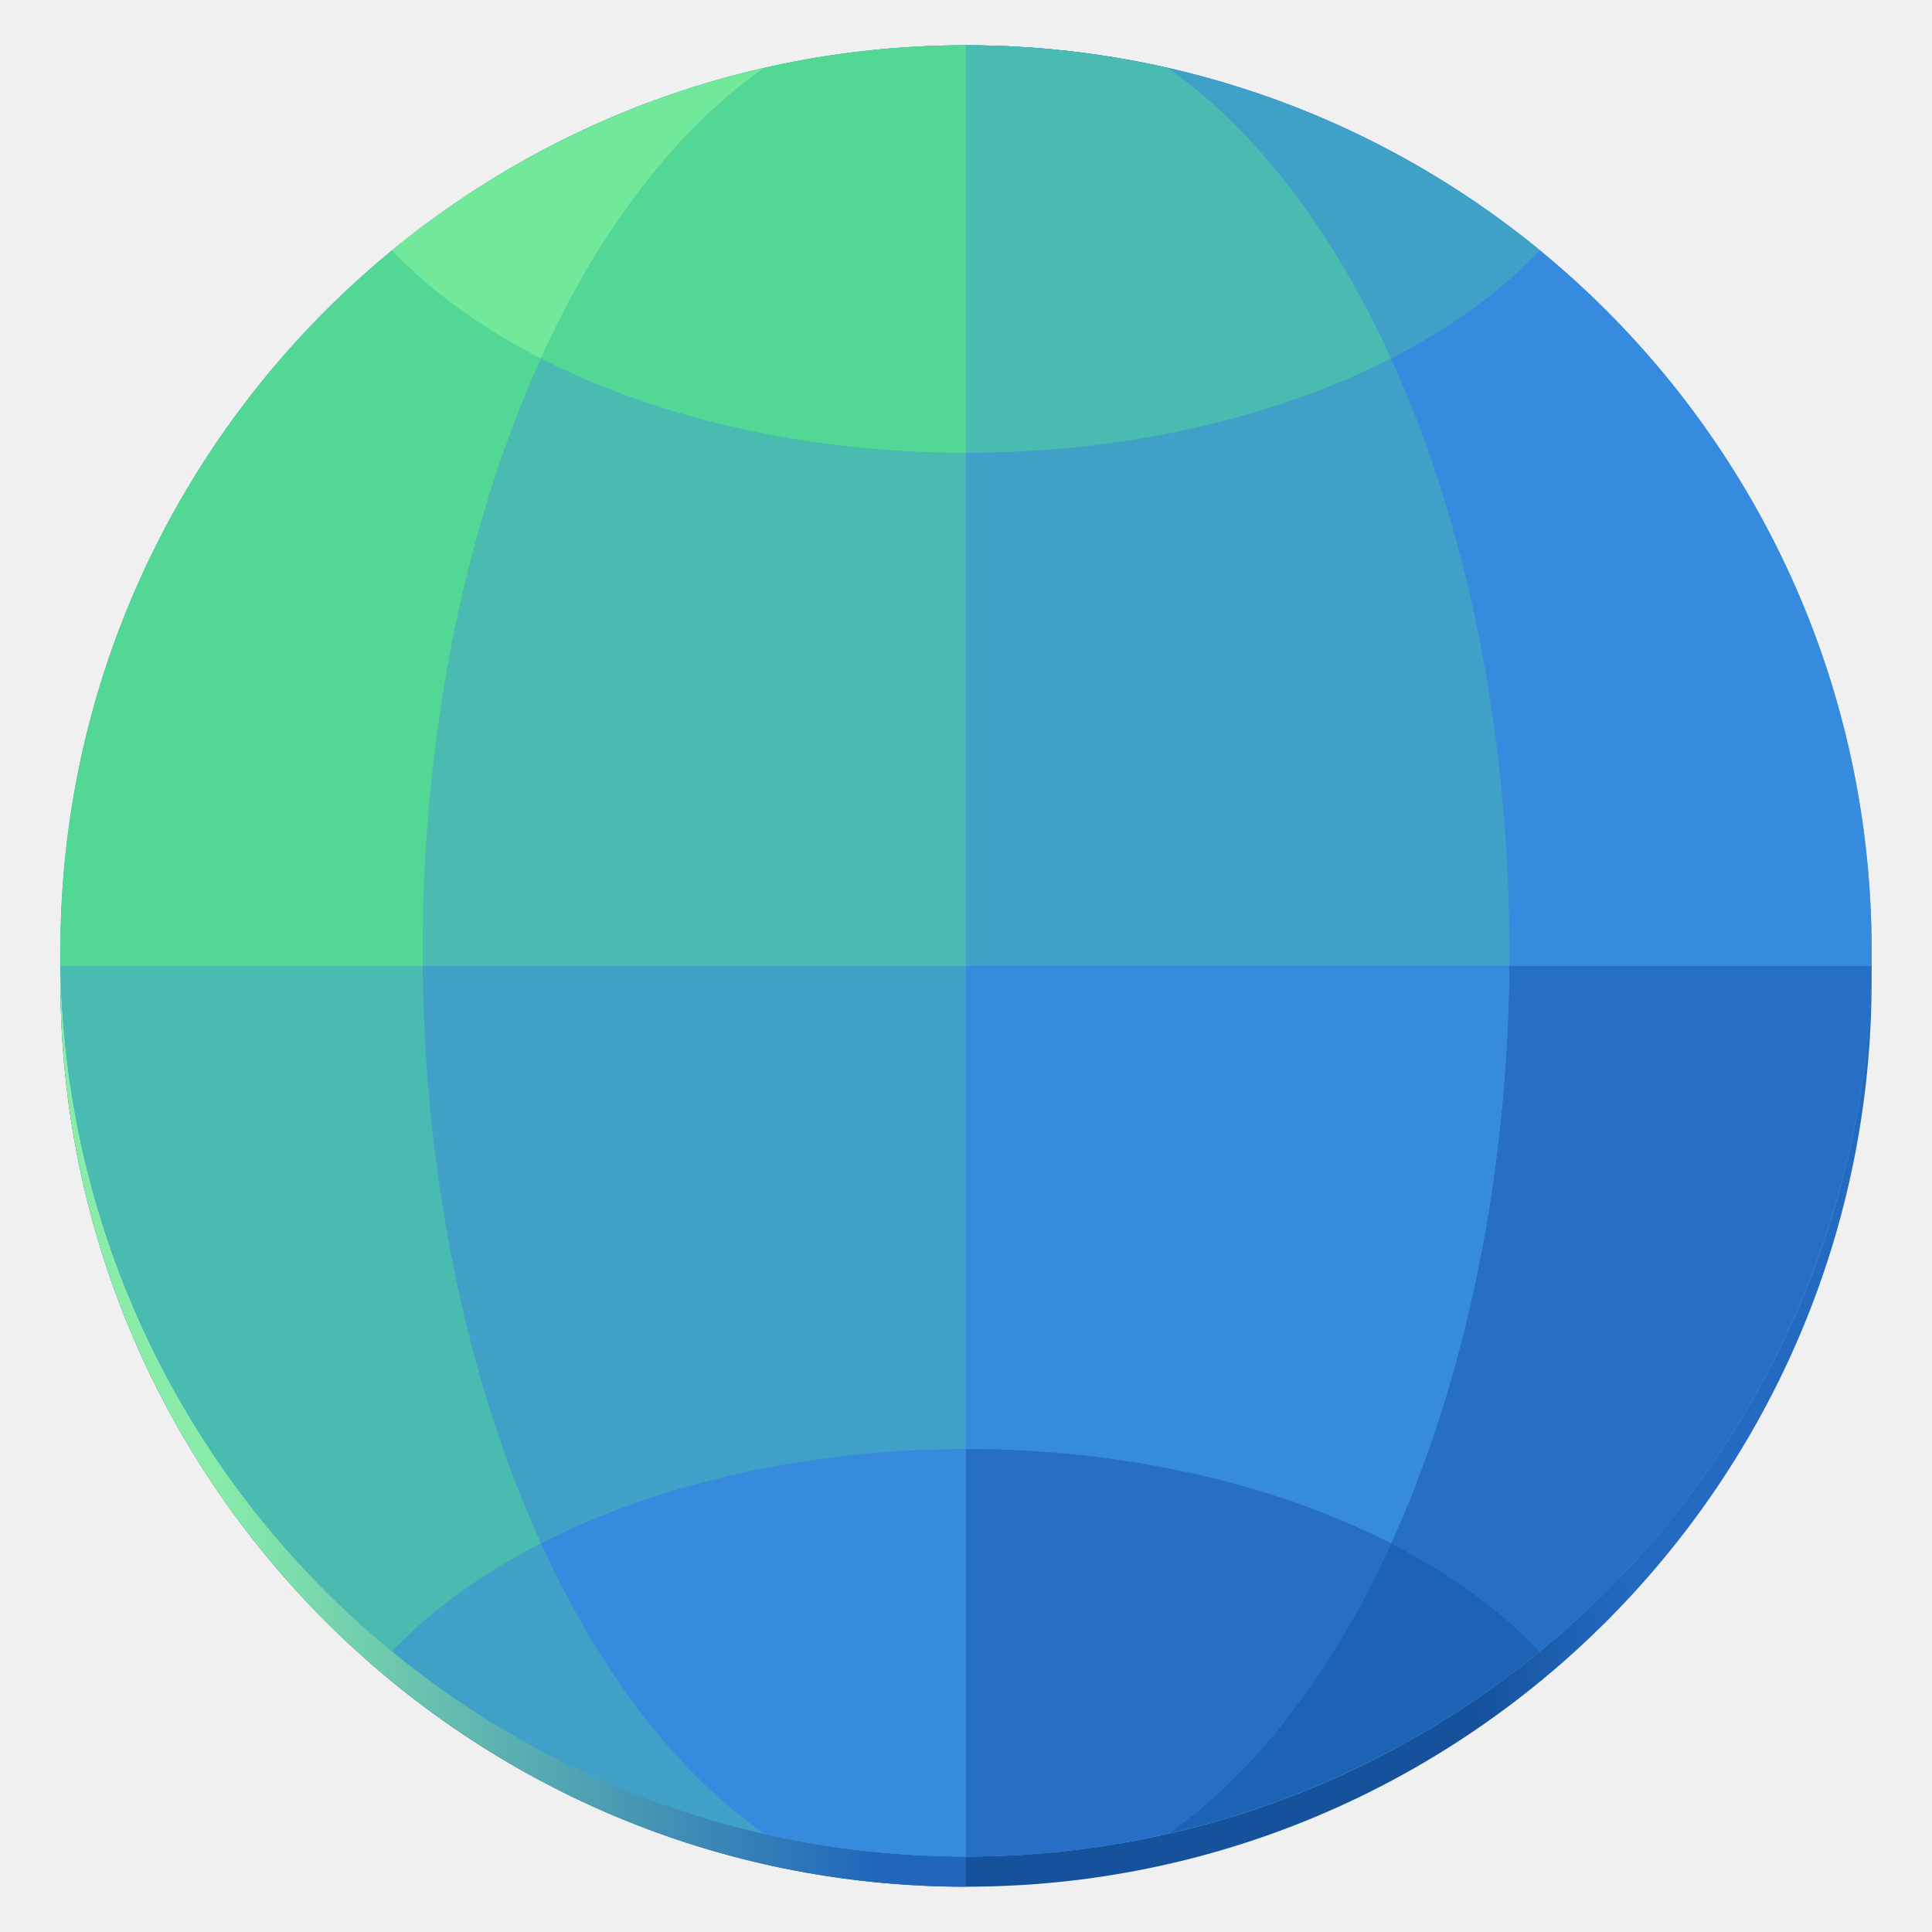
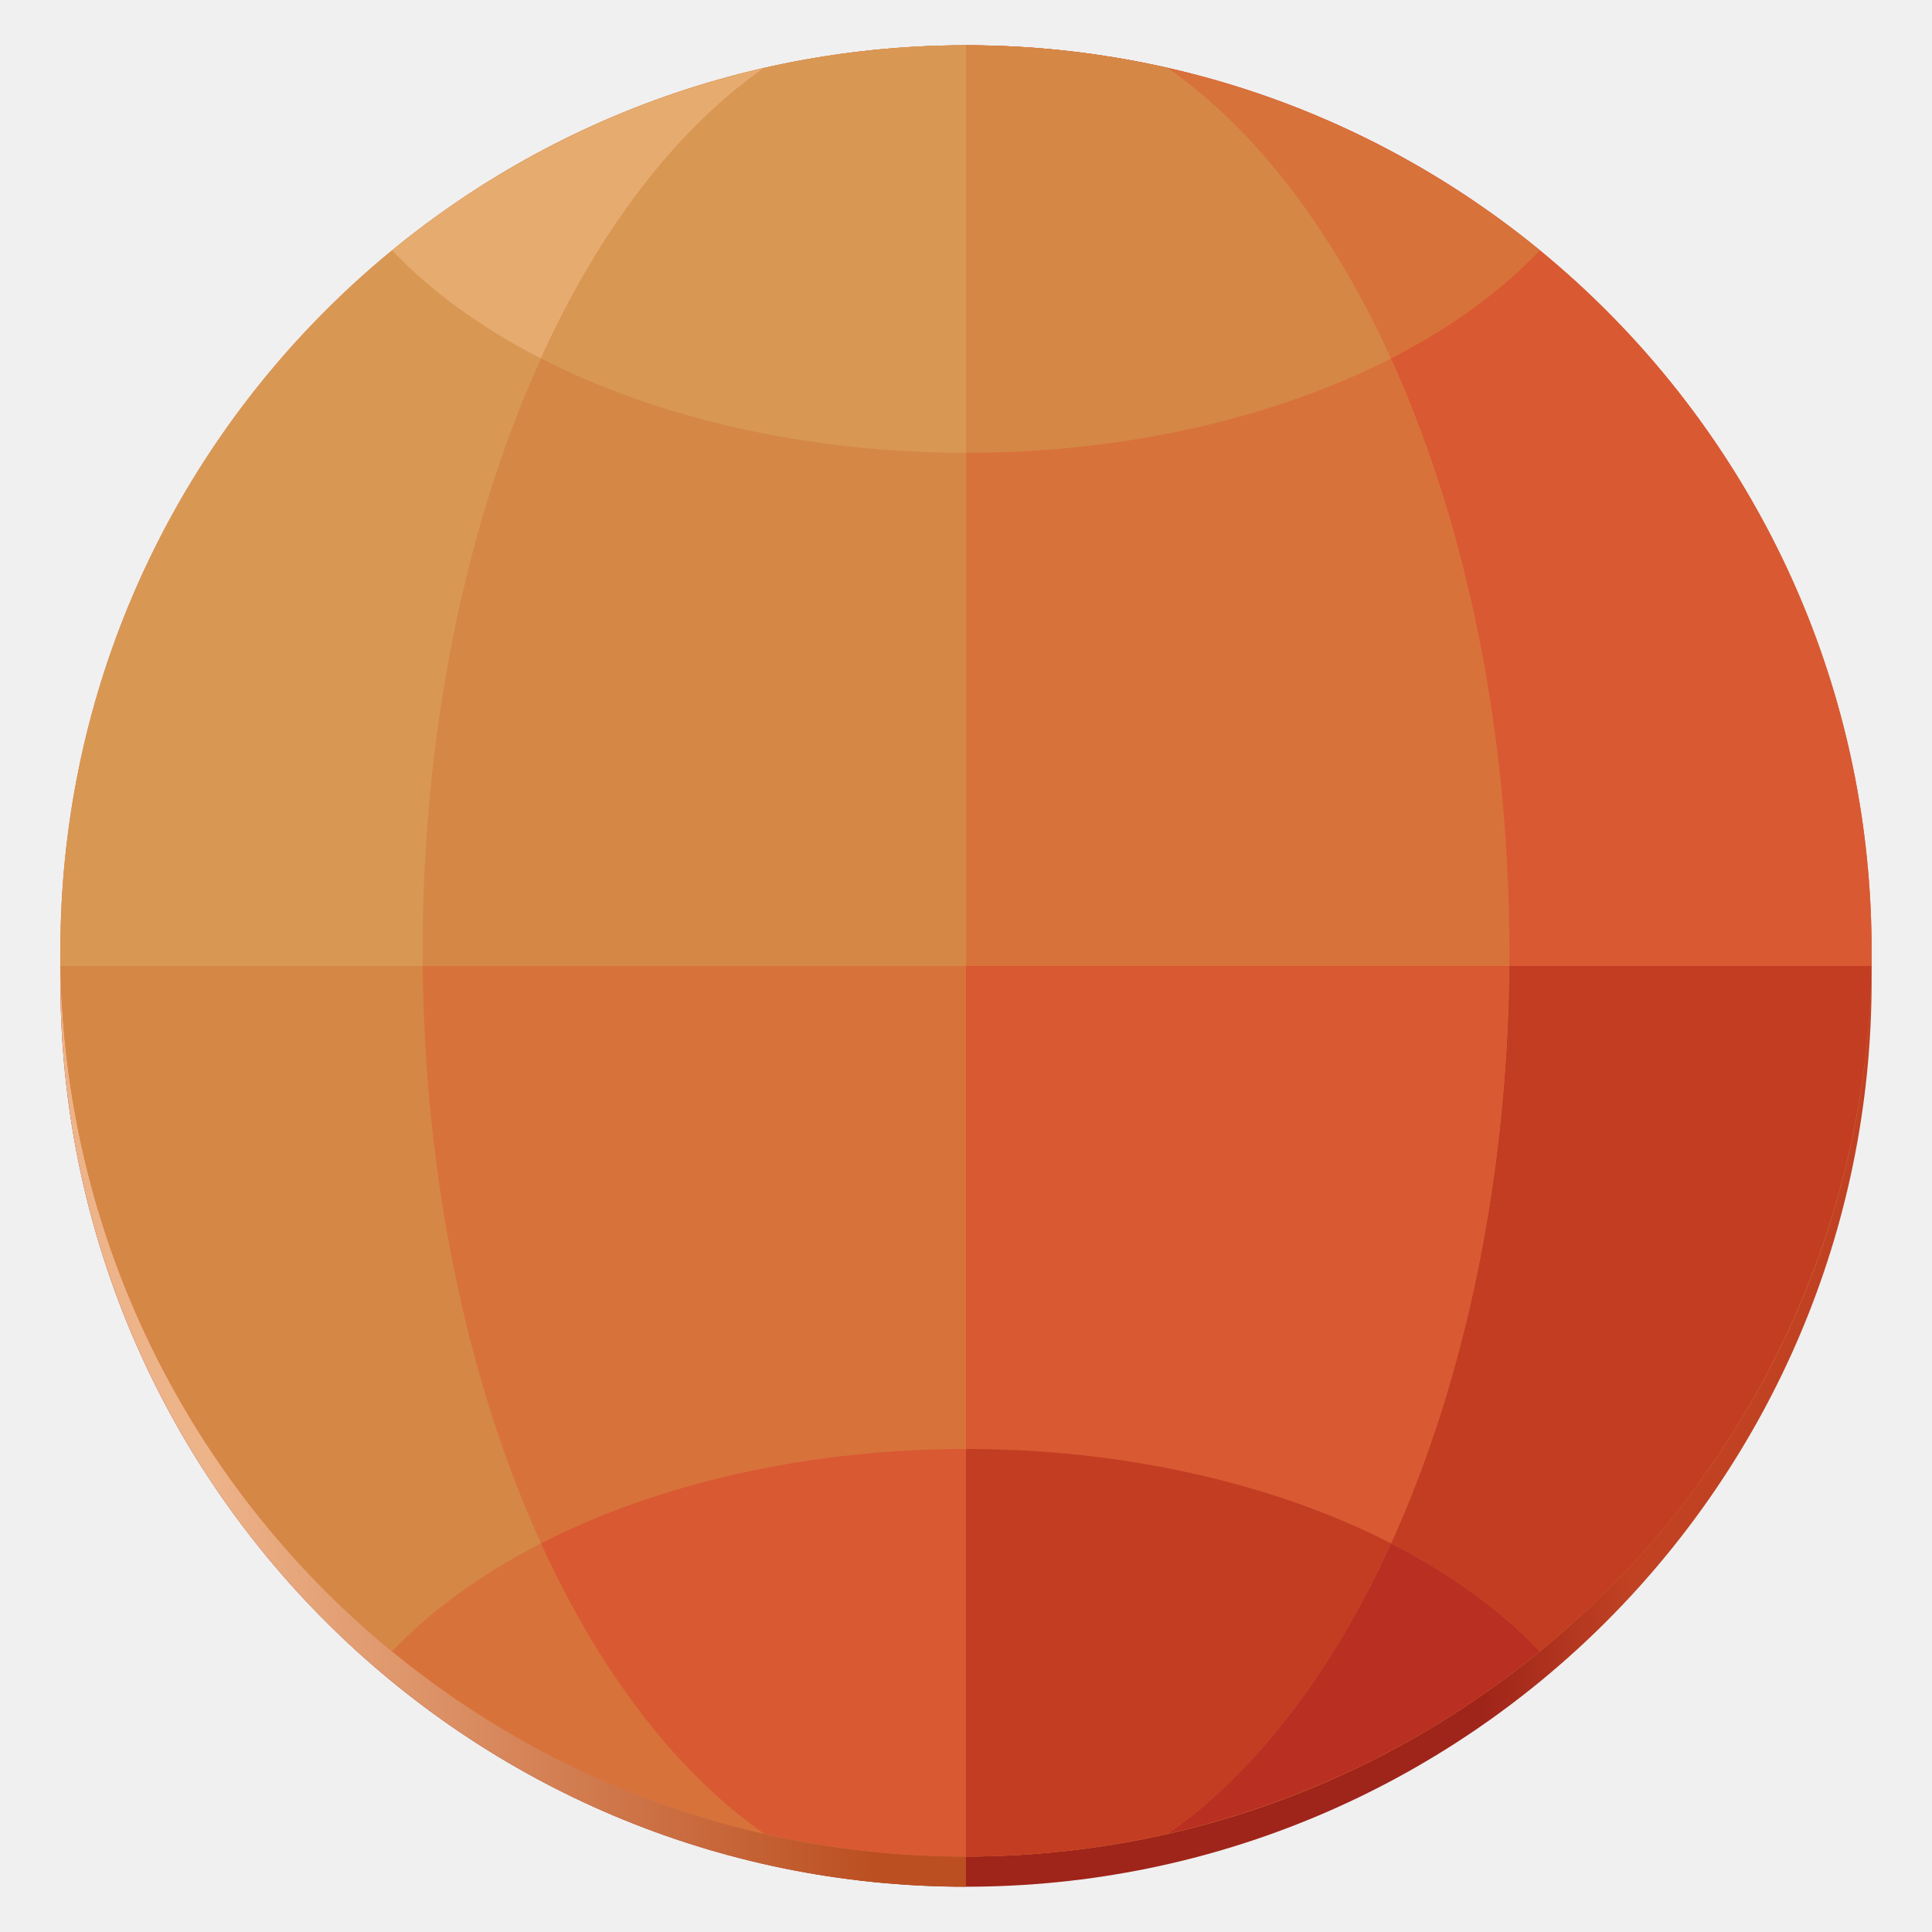
- <svg xmlns="http://www.w3.org/2000/svg" height="128px" viewBox="0 0 128 128" width="128px">
-   <linearGradient id="a" gradientUnits="userSpaceOnUse" x1="98" x2="108" y1="112" y2="112">
-     <stop offset="0" stop-color="#16529c" />
-     <stop offset="1" stop-color="#236ac0" />
-   </linearGradient>
-   <linearGradient id="b" gradientTransform="matrix(0 -1 1 0 -157 121)" gradientUnits="userSpaceOnUse" x1="1" x2="1" y1="215" y2="171">
-     <stop offset="0" stop-color="#2166bb" />
-     <stop offset="1" stop-color="#89eda9" />
-   </linearGradient>
-   <filter id="c" height="100%" width="100%" x="0%" y="0%">
-     <feColorMatrix in="SourceGraphic" type="matrix" values="0 0 0 0 1 0 0 0 0 1 0 0 0 0 1 0 0 0 1 0" />
-   </filter>
-   <mask id="d">
-     <g filter="url(#c)">
-       <rect fill-opacity="0.5" height="128" width="128" />
+ <svg xmlns="http://www.w3.org/2000/svg" width="128" height="128" viewBox="0 0 128 128" fill="none">
+   <g clip-path="url(#clip0_124_97)">
+     <mask id="mask0_124_97" style="mask-type:luminance" maskUnits="userSpaceOnUse" x="0" y="0" width="128" height="128">
+       <path d="M0 0H128V128H0V0Z" fill="white" />
+     </mask>
+     <g mask="url(#mask0_124_97)">
+       <path d="M64 5C97.137 5 124 31.863 124 65C124 98.137 97.137 125 64 125C30.863 125 4 98.137 4 65C4 31.863 30.863 5 64 5Z" fill="url(#paint0_linear_124_97)" />
+       <path d="M64 5C30.863 5 4 31.863 4 65C4 98.137 30.863 125 64 125V5Z" fill="url(#paint1_linear_124_97)" />
+       <path d="M124 63C124 96.137 97.137 123 64 123C30.863 123 4 96.137 4 63C4 29.863 30.863 3 64 3C97.137 3 124 29.863 124 63Z" fill="#D8723B" />
+       <path d="M28.004 64C28.129 77.914 30.887 91.367 35.84 102.25C31.898 104.266 28.559 106.691 25.977 109.41C12.336 98.238 4.301 81.629 4.008 64H28.004Z" fill="#D58845" />
+       <path d="M64 96V123C59.5 123 55.012 122.492 50.625 121.488C44.824 117.43 39.73 110.797 35.844 102.25C43.746 98.211 53.711 96 64 96Z" fill="#D95932" />
+       <path d="M99.996 64C99.871 77.914 97.113 91.367 92.156 102.25C96.102 104.266 99.438 106.691 102.02 109.41C115.66 98.238 123.695 81.629 123.992 64H99.996Z" fill="#C23D22" />
+       <path d="M64 64V123C68.5 123 72.988 122.492 77.375 121.488C90.848 112.055 99.766 89.391 99.996 64H64Z" fill="#D95932" />
+       <path d="M64 96V123C68.5 123 72.988 122.492 77.375 121.488C83.176 117.43 88.269 110.797 92.156 102.25C84.254 98.211 74.289 96 64 96Z" fill="#C23D22" />
+       <path d="M92.16 102.25C88.269 110.797 83.176 117.426 77.379 121.488C86.414 119.422 94.852 115.285 102.023 109.41C99.441 106.691 96.102 104.266 92.16 102.25Z" fill="#B92F22" />
+       <path d="M64 3C30.863 3 4 29.863 4 63C4 63.332 4.004 63.668 4.008 64H64V3Z" fill="#D99754" />
+       <path d="M50.625 4.508C41.586 6.578 33.148 10.711 25.977 16.586C28.559 19.309 31.898 21.73 35.844 23.75C39.734 15.199 44.828 8.57 50.625 4.508Z" fill="#E6AB6F" />
+       <path d="M64 3C59.5 3 55.016 3.508 50.625 4.508C36.961 14.078 28 37.242 28 63C28 63.332 28 63.668 28.004 64H64V3Z" fill="#D58845" />
+       <path d="M64 3C59.5 3 55.016 3.508 50.625 4.508C44.828 8.57 39.734 15.199 35.844 23.75C43.75 27.789 53.711 30 64 30V3Z" fill="#D99754" />
+       <path d="M64 3C97.137 3 124 29.863 124 63C124 63.332 123.996 63.668 123.992 64H64V3Z" fill="#D95932" />
+       <path d="M77.375 4.508C86.414 6.578 94.852 10.711 102.023 16.586C99.441 19.309 96.102 21.73 92.16 23.746C88.266 15.199 83.172 8.57 77.375 4.508Z" fill="#D8723B" />
+       <path d="M64 3C68.5 3 72.988 3.508 77.375 4.508C91.039 14.078 100 37.242 100 63C100 63.332 100 63.668 99.996 64H64V3Z" fill="#D8723B" />
+       <path d="M64 3C68.5 3 72.988 3.508 77.375 4.508C83.172 8.57 88.266 15.199 92.156 23.746C84.25 27.789 74.289 30 64 30V3Z" fill="#D58845" />
    </g>
-   </mask>
-   <clipPath id="e">
-     <rect height="152" width="192" />
-   </clipPath>
-   <mask id="f">
-     <g filter="url(#c)">
-       <rect fill-opacity="0.5" height="128" width="128" />
-     </g>
-   </mask>
-   <clipPath id="g">
-     <rect height="152" width="192" />
-   </clipPath>
-   <mask id="h">
-     <g filter="url(#c)">
-       <rect fill-opacity="0.5" height="128" width="128" />
-     </g>
-   </mask>
-   <clipPath id="i">
-     <rect height="152" width="192" />
-   </clipPath>
-   <path d="m 64 5 c 33.137 0 60 26.863 60 60 s -26.863 60 -60 60 s -60 -26.863 -60 -60 s 26.863 -60 60 -60 z m 0 0" fill="url(#a)" />
-   <path d="m 64 5 c -33.137 0 -60 26.863 -60 60 s 26.863 60 60 60 z m 0 0" fill="url(#b)" />
-   <path d="m 124 63 c 0 33.137 -26.863 60 -60 60 s -60 -26.863 -60 -60 s 26.863 -60 60 -60 s 60 26.863 60 60 z m 0 0" fill="#40a1c8" />
-   <path d="m 28.004 64 c 0.125 13.914 2.883 27.367 7.836 38.25 c -3.941 2.016 -7.281 4.441 -9.863 7.16 c -13.641 -11.172 -21.676 -27.781 -21.969 -45.41 z m 0 0" fill="#49bbb0" />
-   <path d="m 64 96 v 27 c -4.5 0 -8.988 -0.508 -13.375 -1.512 c -5.801 -4.059 -10.895 -10.691 -14.781 -19.238 c 7.902 -4.039 17.867 -6.25 28.156 -6.25 z m 0 0" fill="#378bde" />
-   <path d="m 99.996 64 c -0.125 13.914 -2.883 27.367 -7.84 38.25 c 3.945 2.016 7.281 4.441 9.863 7.16 c 13.641 -11.172 21.676 -27.781 21.973 -45.41 z m 0 0" fill="#266ec6" />
-   <path d="m 64 64 v 59 c 4.5 0 8.988 -0.508 13.375 -1.512 c 13.473 -9.434 22.391 -32.098 22.621 -57.488 z m 0 0" fill="#378bde" />
-   <path d="m 64 96 v 27 c 4.5 0 8.988 -0.508 13.375 -1.512 c 5.801 -4.059 10.895 -10.691 14.781 -19.238 c -7.902 -4.039 -17.867 -6.25 -28.156 -6.25 z m 0 0" fill="#266ec6" />
-   <path d="m 92.16 102.25 c -3.891 8.547 -8.984 15.176 -14.781 19.238 c 9.035 -2.066 17.473 -6.203 24.645 -12.078 c -2.582 -2.719 -5.922 -5.145 -9.863 -7.16 z m 0 0" fill="#1e62b5" />
-   <path d="m 64 3 c -33.137 0 -60 26.863 -60 60 c 0 0.332 0.004 0.668 0.008 1 h 59.992 z m 0 0" fill="#53d795" />
-   <path d="m 50.625 4.508 c -9.039 2.07 -17.477 6.203 -24.648 12.078 c 2.582 2.723 5.922 5.145 9.867 7.164 c 3.891 -8.551 8.984 -15.18 14.781 -19.242 z m 0 0" fill="#72e99a" />
-   <path d="m 64 3 c -4.5 0 -8.984 0.508 -13.375 1.508 c -13.664 9.57 -22.625 32.734 -22.625 58.492 c 0 0.332 0 0.668 0.004 1 h 35.996 z m 0 0" fill="#49bbb0" />
-   <path d="m 64 3 c -4.5 0 -8.984 0.508 -13.375 1.508 c -5.797 4.062 -10.891 10.691 -14.781 19.242 c 7.906 4.039 17.867 6.25 28.156 6.25 z m 0 0" fill="#53d795" />
-   <path d="m 64 3 c 33.137 0 60 26.863 60 60 c 0 0.332 -0.004 0.668 -0.008 1 h -59.992 z m 0 0" fill="#378bde" />
-   <path d="m 77.375 4.508 c 9.039 2.07 17.477 6.203 24.648 12.078 c -2.582 2.723 -5.922 5.145 -9.863 7.16 c -3.895 -8.547 -8.988 -15.176 -14.785 -19.238 z m 0 0" fill="#40a1c8" />
-   <path d="m 64 3 c 4.5 0 8.988 0.508 13.375 1.508 c 13.664 9.57 22.625 32.734 22.625 58.492 c 0 0.332 0 0.668 -0.004 1 h -35.996 z m 0 0" fill="#40a1c8" />
-   <path d="m 64 3 c 4.5 0 8.988 0.508 13.375 1.508 c 5.797 4.062 10.891 10.691 14.781 19.238 c -7.906 4.043 -17.867 6.254 -28.156 6.254 z m 0 0" fill="#49bbb0" />
-   <g clip-path="url(#e)" mask="url(#d)" transform="matrix(1 0 0 1 -8 -16)">
-     <path d="m 169.5 24 v 1 h 13 v -1 z m 0 0" fill="#2e3436" />
  </g>
-   <g clip-path="url(#g)" mask="url(#f)" transform="matrix(1 0 0 1 -8 -16)">
-     <path d="m 169.5 21 v 1 h 13 v -1 z m 0 0" fill="#2e3436" />
-   </g>
-   <g clip-path="url(#i)" mask="url(#h)" transform="matrix(1 0 0 1 -8 -16)">
-     <path d="m 169.5 27 v 1 h 13 v -1 z m 0 0" fill="#2e3436" />
-   </g>
+   <defs>
+     <linearGradient id="paint0_linear_124_97" x1="98" y1="112" x2="108" y2="112" gradientUnits="userSpaceOnUse">
+       <stop stop-color="#9F2419" />
+       <stop offset="1" stop-color="#C04223" />
+     </linearGradient>
+     <linearGradient id="paint1_linear_124_97" x1="58" y1="120" x2="14" y2="120" gradientUnits="userSpaceOnUse">
+       <stop stop-color="#BB4F21" />
+       <stop offset="1" stop-color="#EDB389" />
+     </linearGradient>
+     <clipPath id="clip0_124_97">
+       <rect width="128" height="128" fill="white" />
+     </clipPath>
+   </defs>
</svg>
